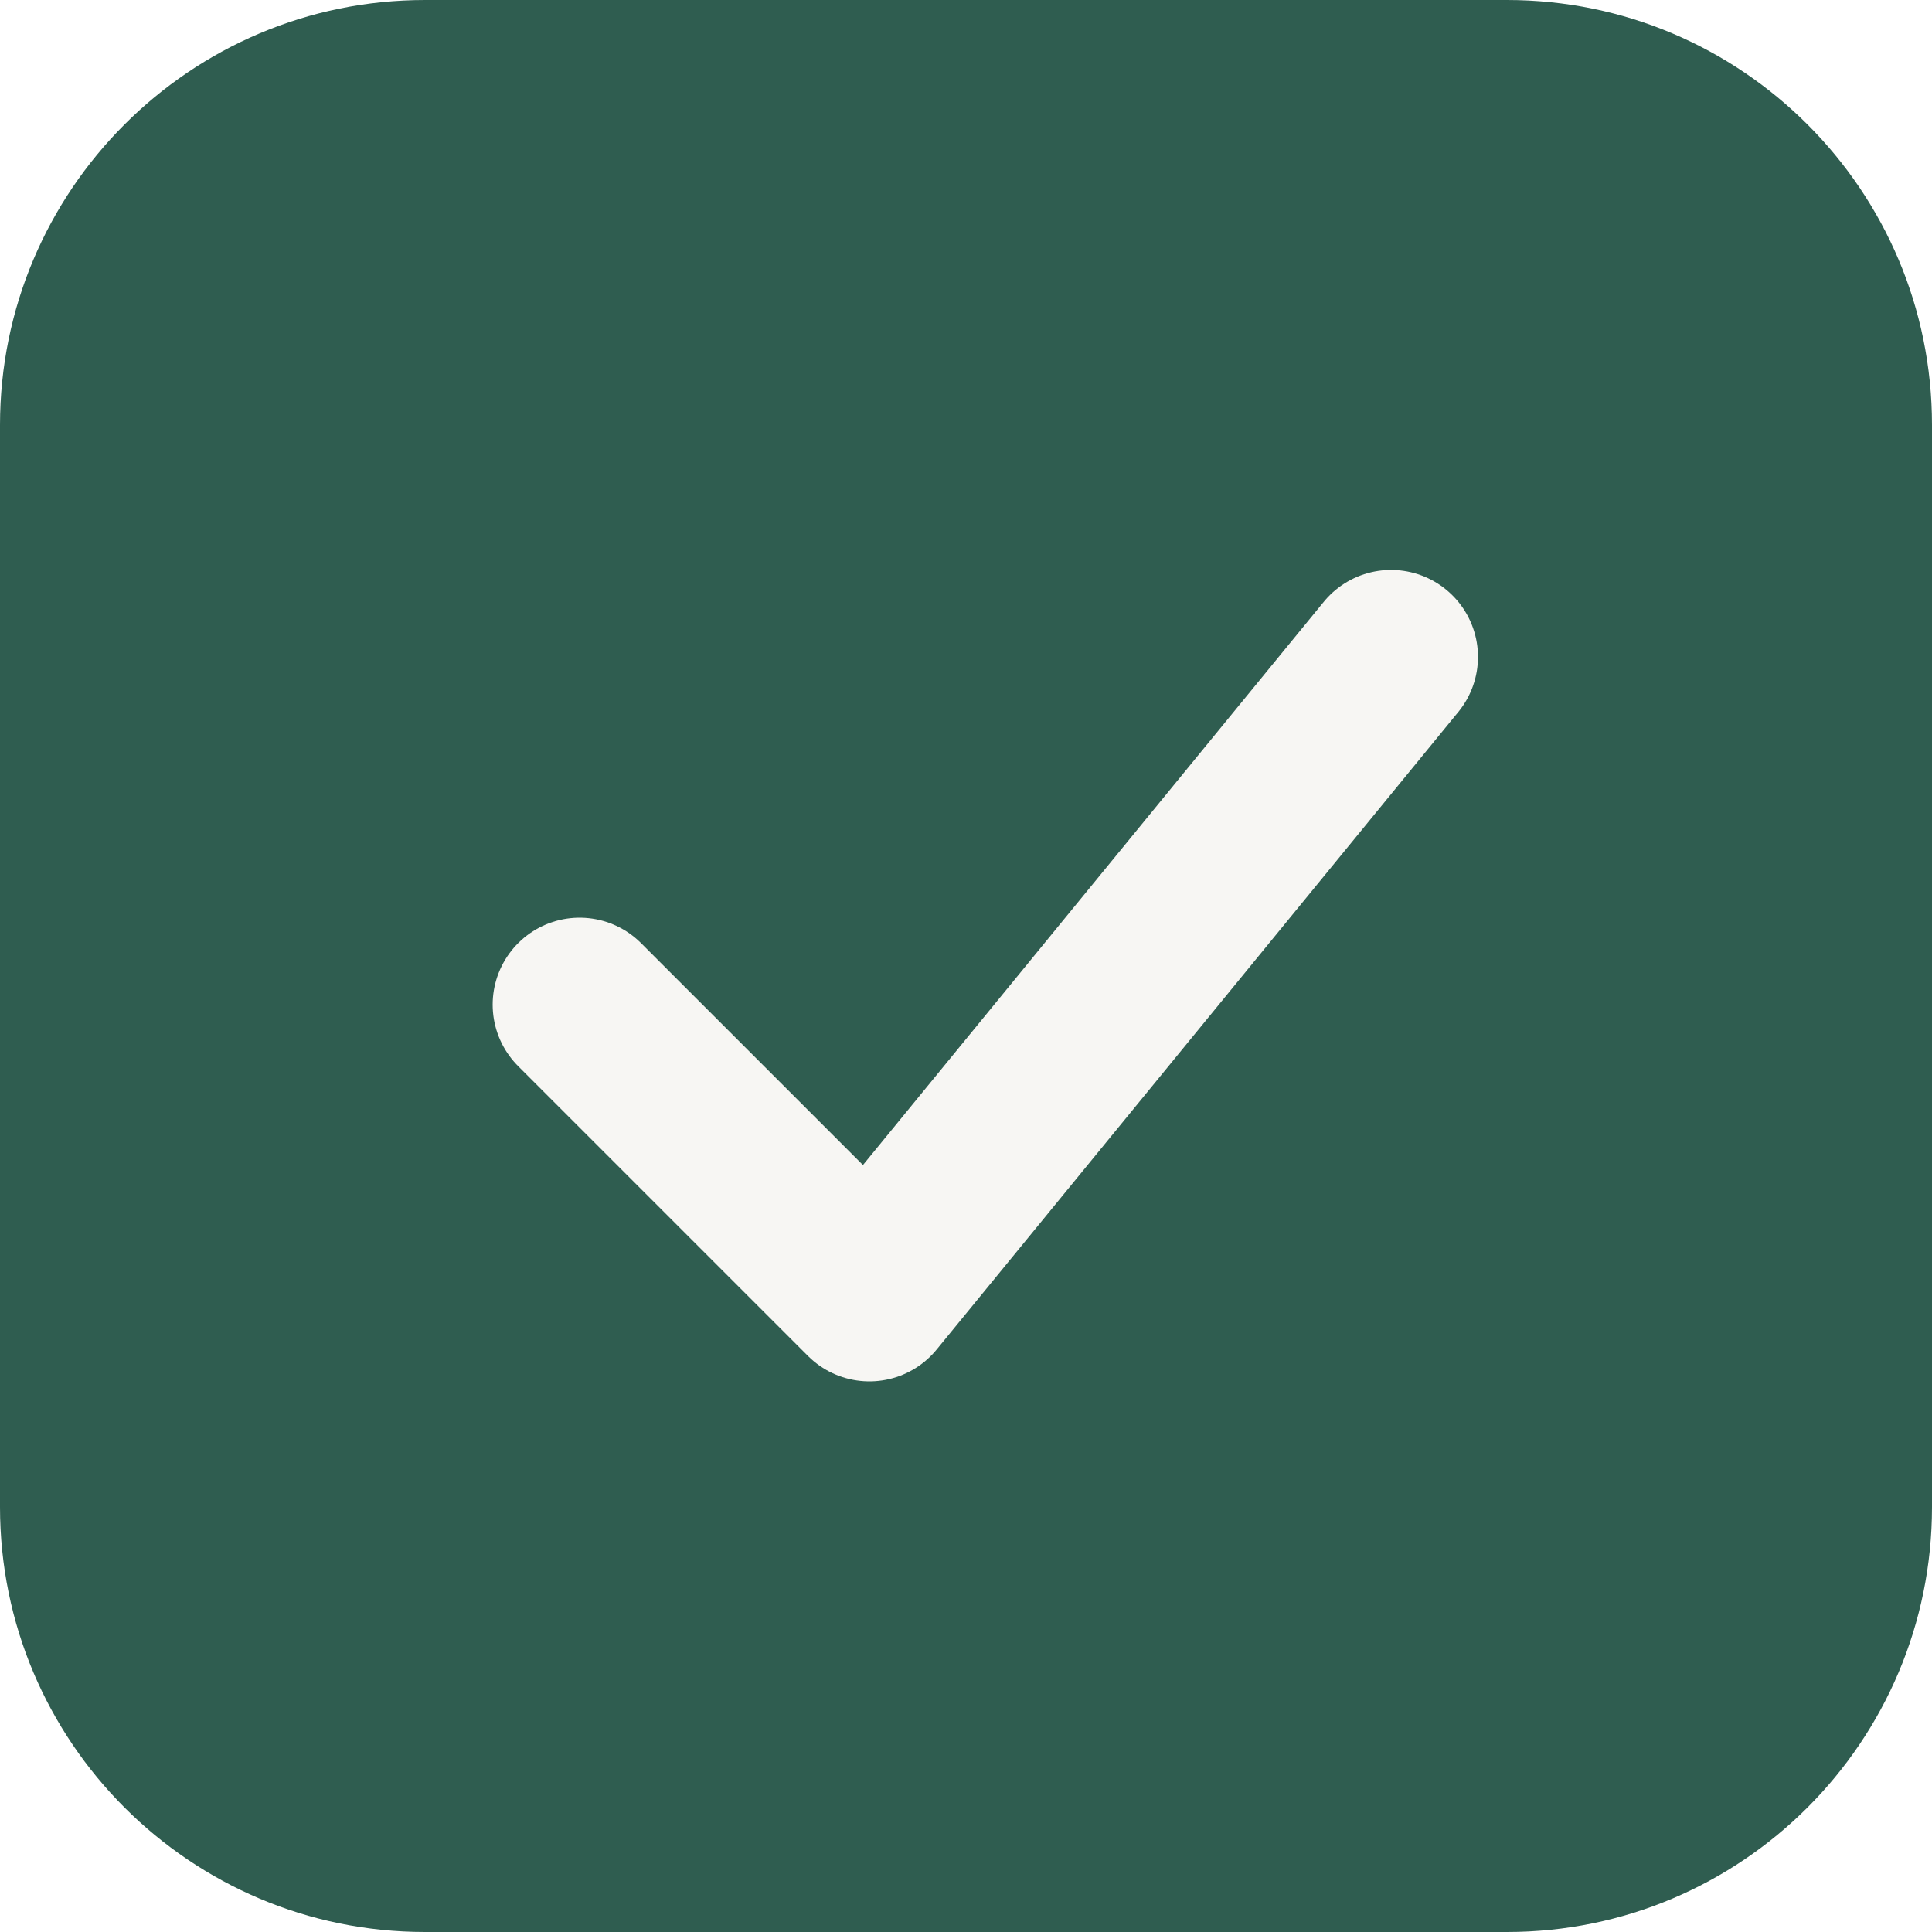
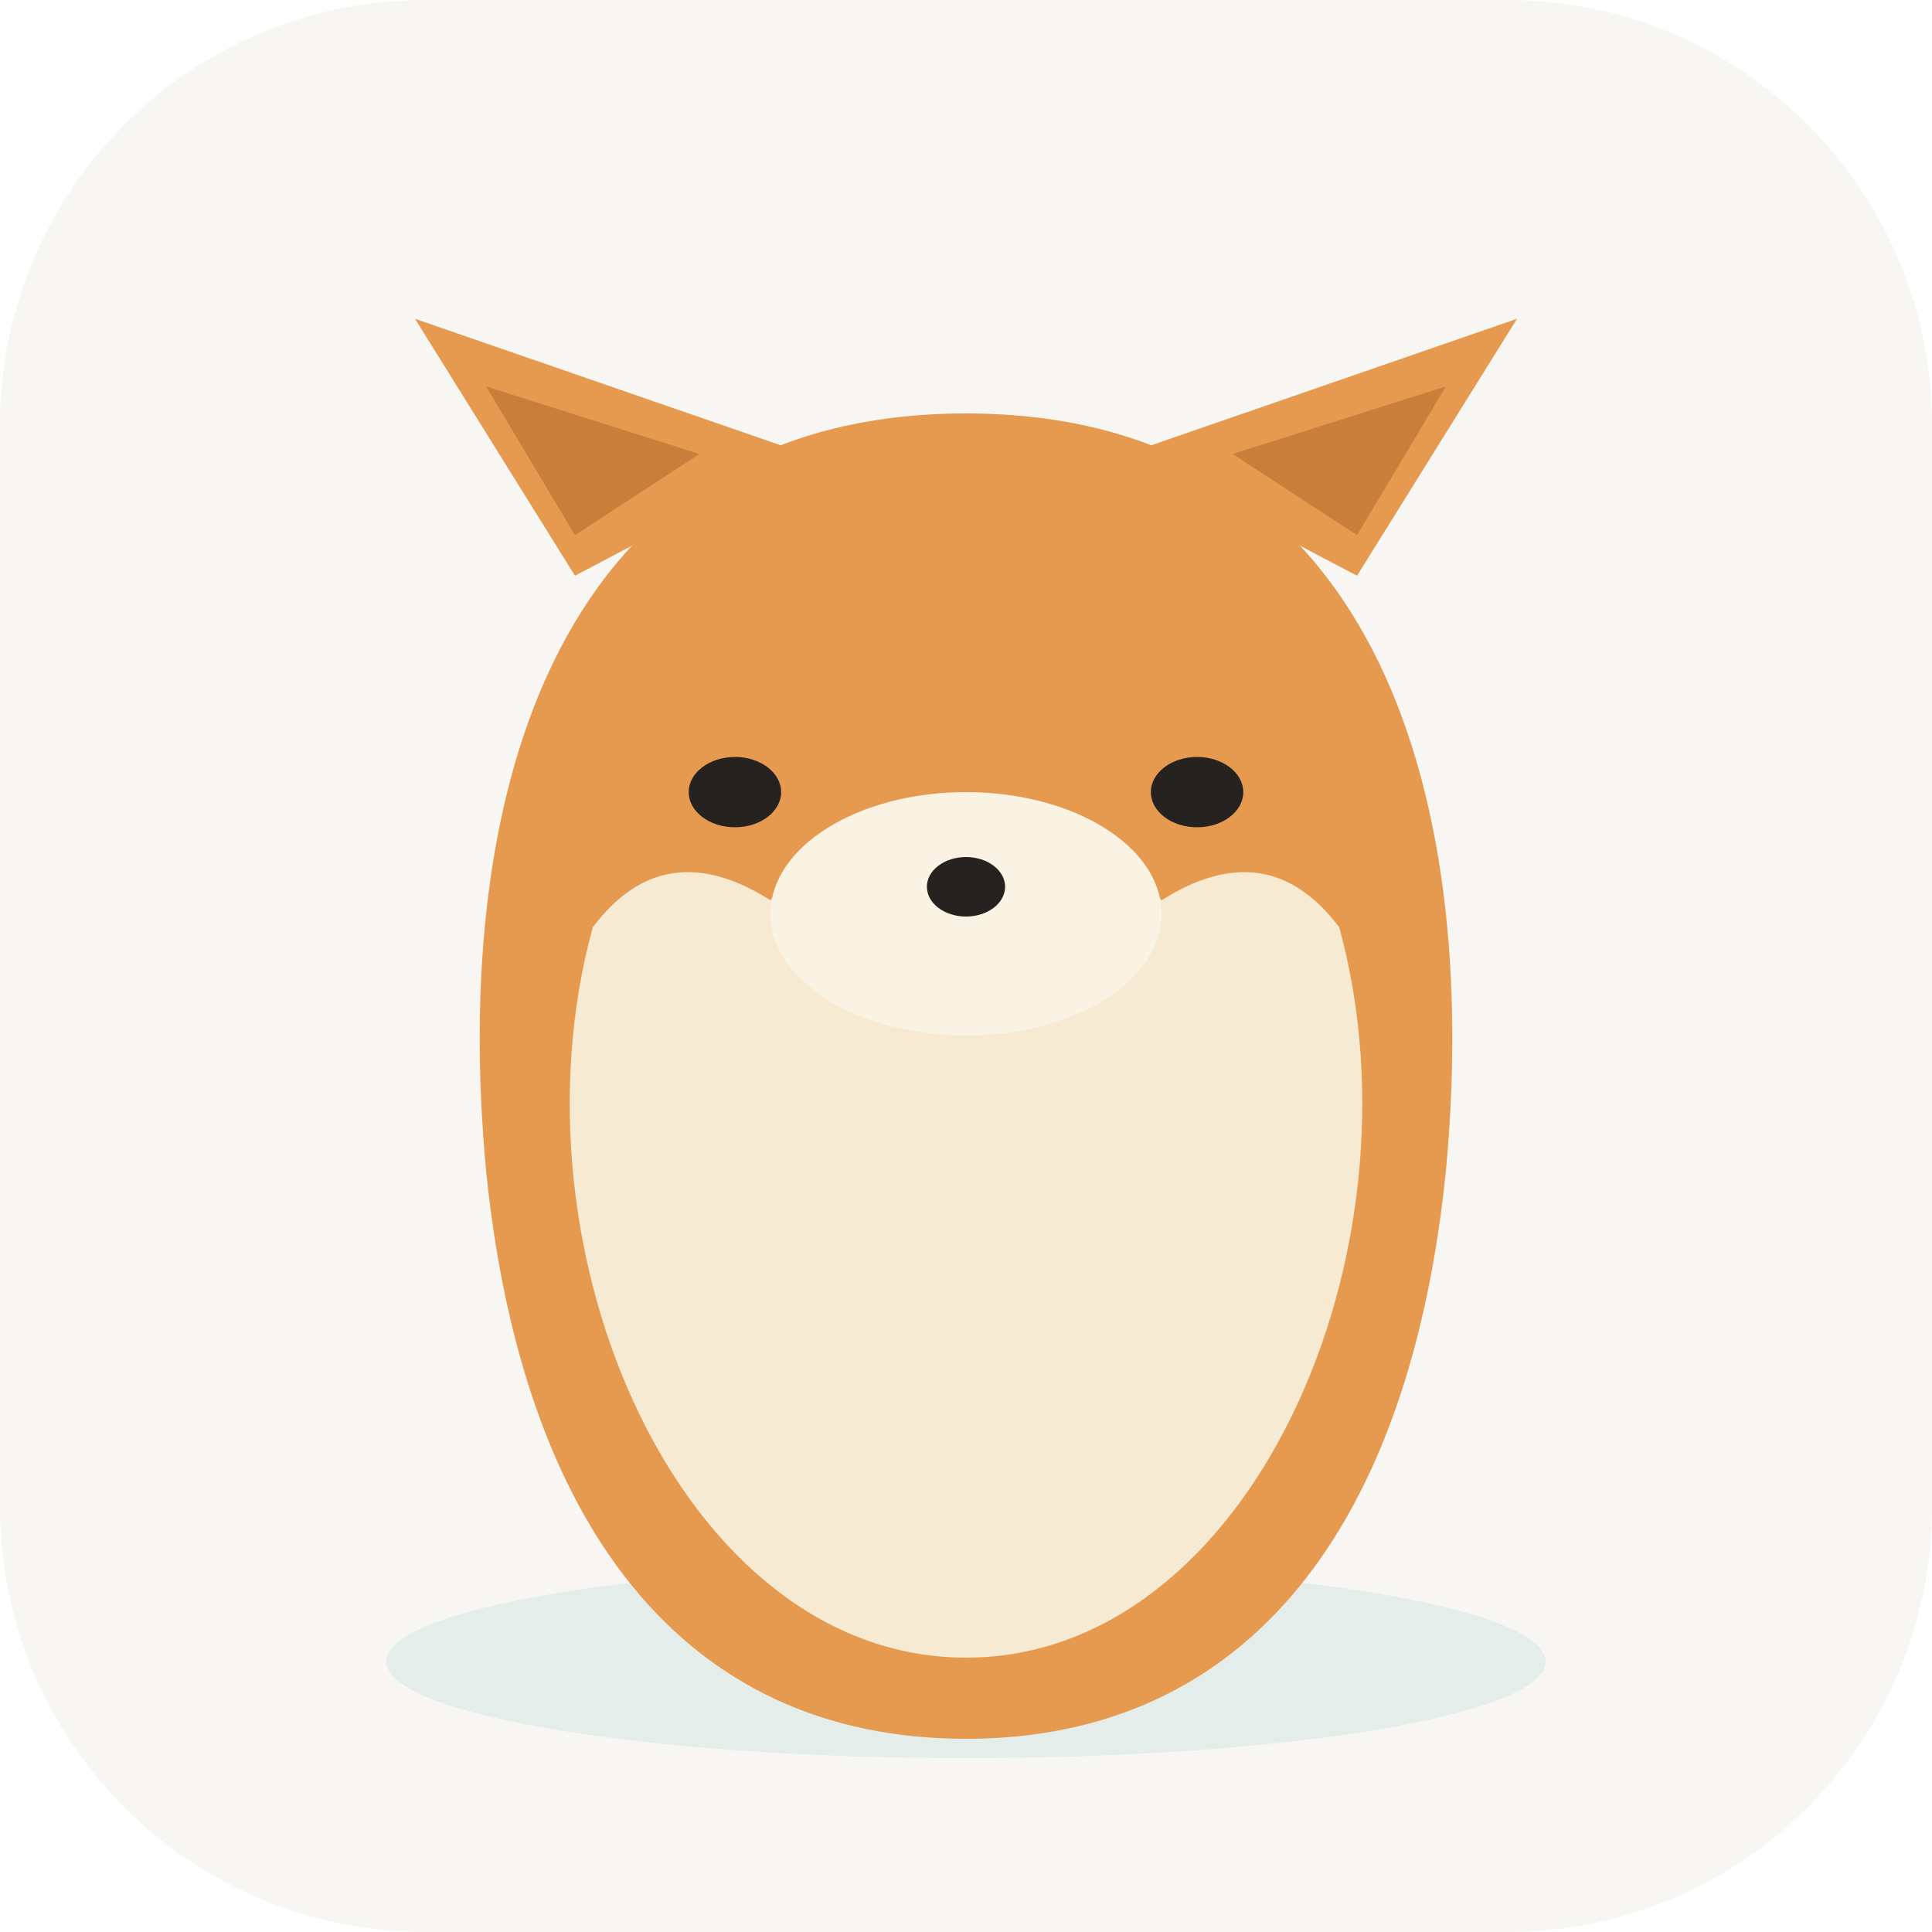
<svg xmlns="http://www.w3.org/2000/svg" viewBox="0 0 100 100">
-   <rect width="100" height="100" rx="22" fill="#2f5d50" />
-   <path d="M30 52 L45 67 L72 34" fill="none" stroke="#f7f6f3" stroke-width="9" stroke-linecap="round" stroke-linejoin="round" />
+   <rect width="100" height="100" rx="22" fill="#f7f6f3" />
+   <ellipse cx="50" cy="86" rx="30" ry="5" fill="#e4ede9" />
+   <g transform="translate(50 90) scale(0.92 0.7) translate(-50 -112)">
+     <path d="M28 26 L19 7 L41 17 Z" fill="#e59a4f" />
+     <path d="M72 26 L81 7 L59 17 Z" fill="#e59a4f" />
+     <path d="M28 23 L23 12 L35 17 Z" fill="#c77f3a" />
+     <path d="M72 23 L77 12 L65 17 Z" fill="#c77f3a" />
+     <path d="M50 14 C73 14 79 42 77 70 C75 96 66 112 50 112 C34 112 25 96 23 70 C21 42 27 14 50 14 Z" fill="#e59a4f" />
+     <path d="M29 52 Q33 45 39 50 Q43 43 50 49 Q57 43 61 50 Q67 45 71 52 C76 76 66 106 50 106 C34 106 24 76 29 52 Z" fill="#f6ead2" />
+     <ellipse cx="50" cy="51" rx="11" ry="9" fill="#faf3e3" />
+     <circle cx="37" cy="42" r="2.6" fill="#26221f" />
+     <circle cx="63" cy="42" r="2.6" fill="#26221f" />
+     <circle cx="50" cy="49" r="2.2" fill="#26221f" />
+   </g>
</svg>
